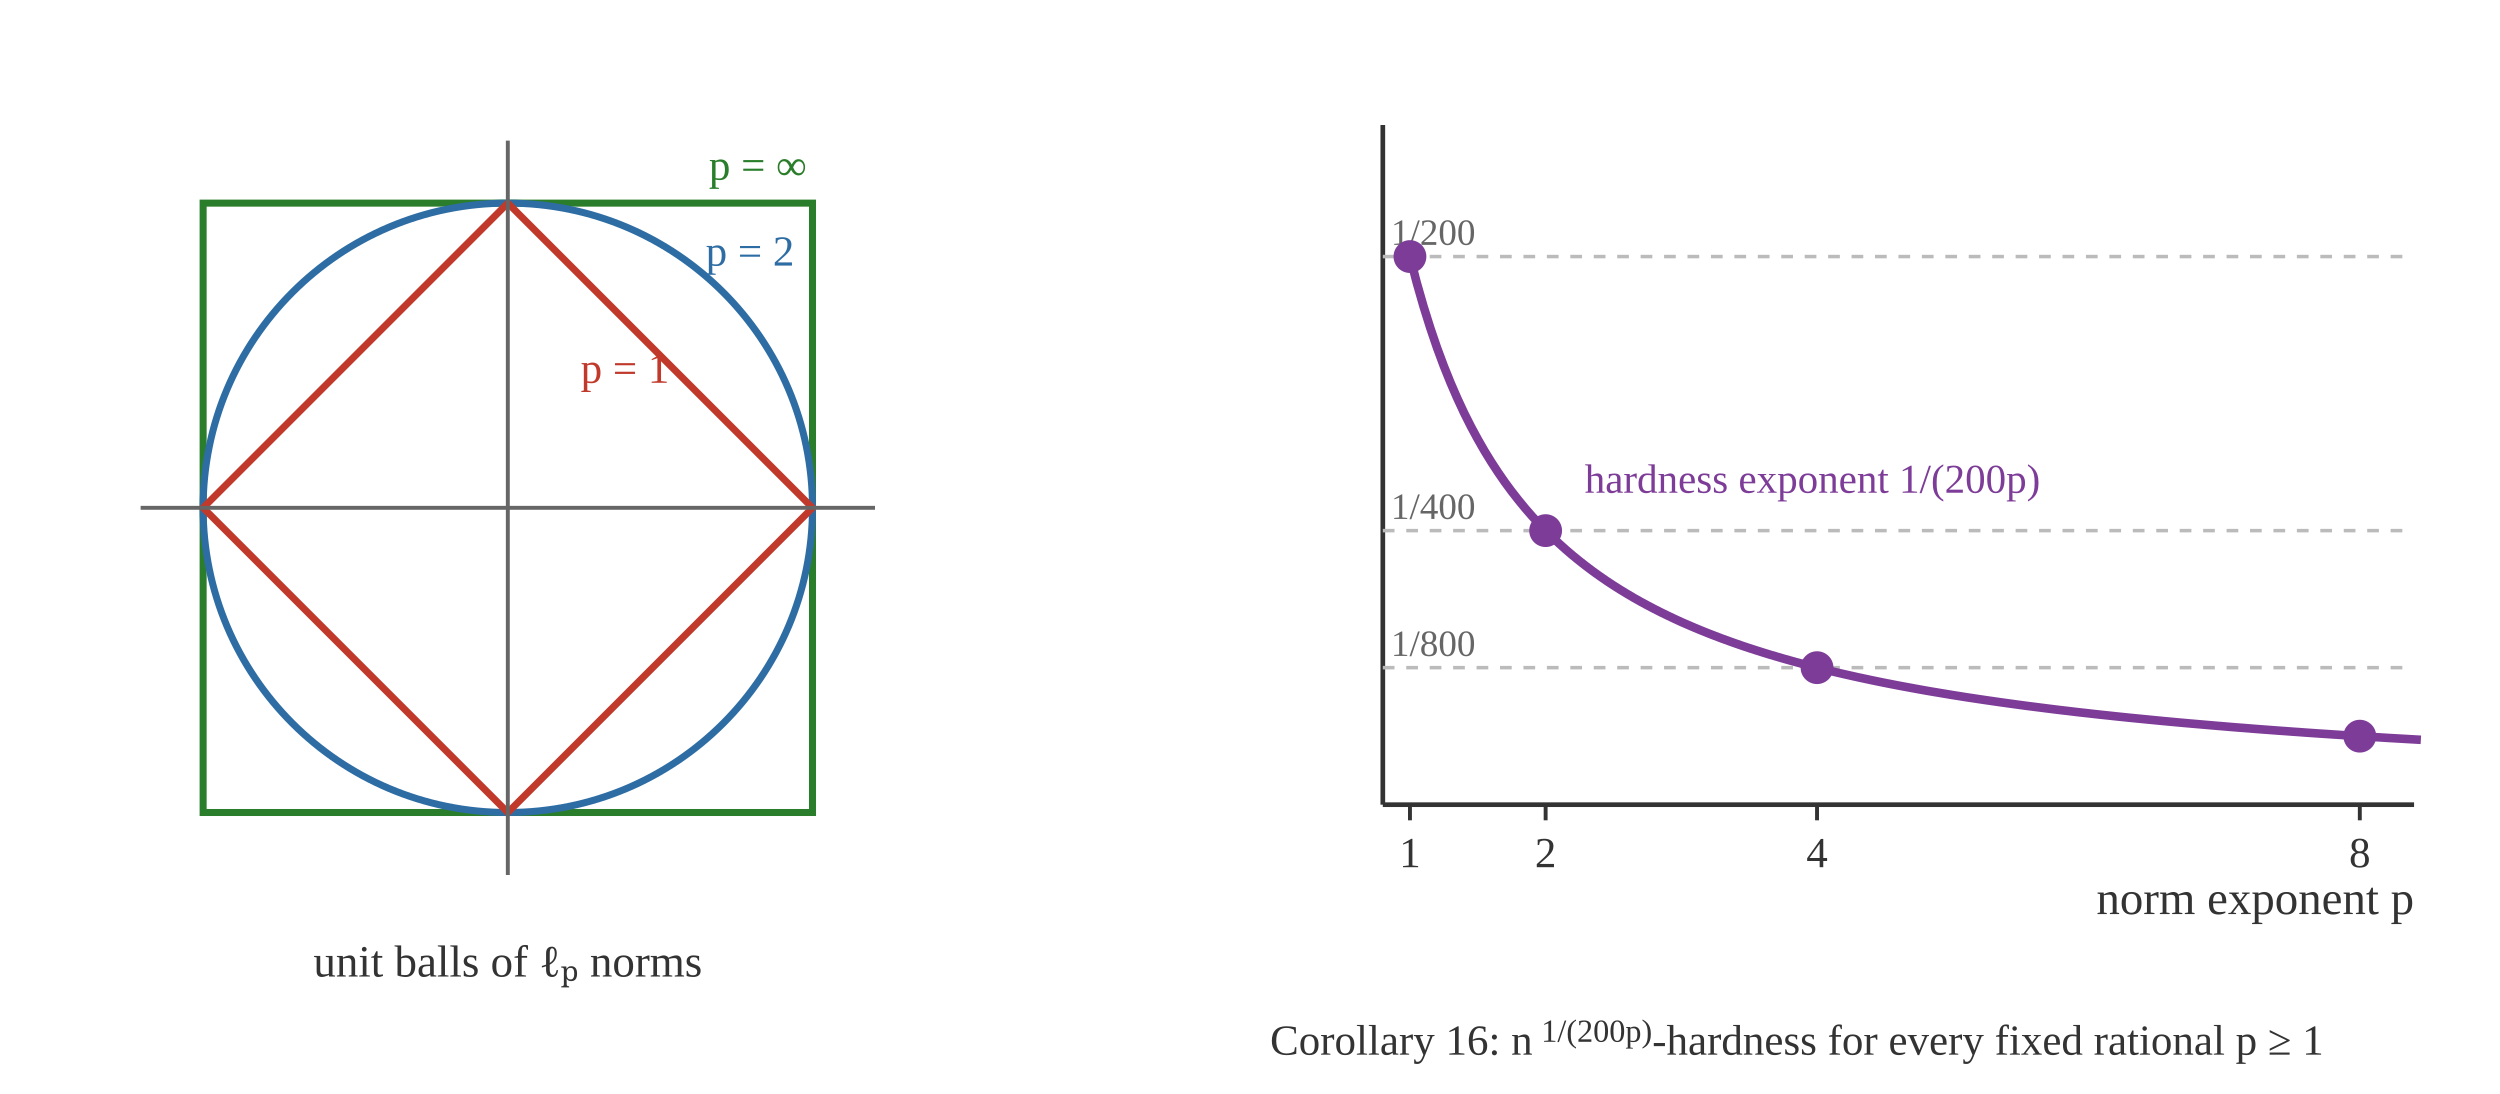
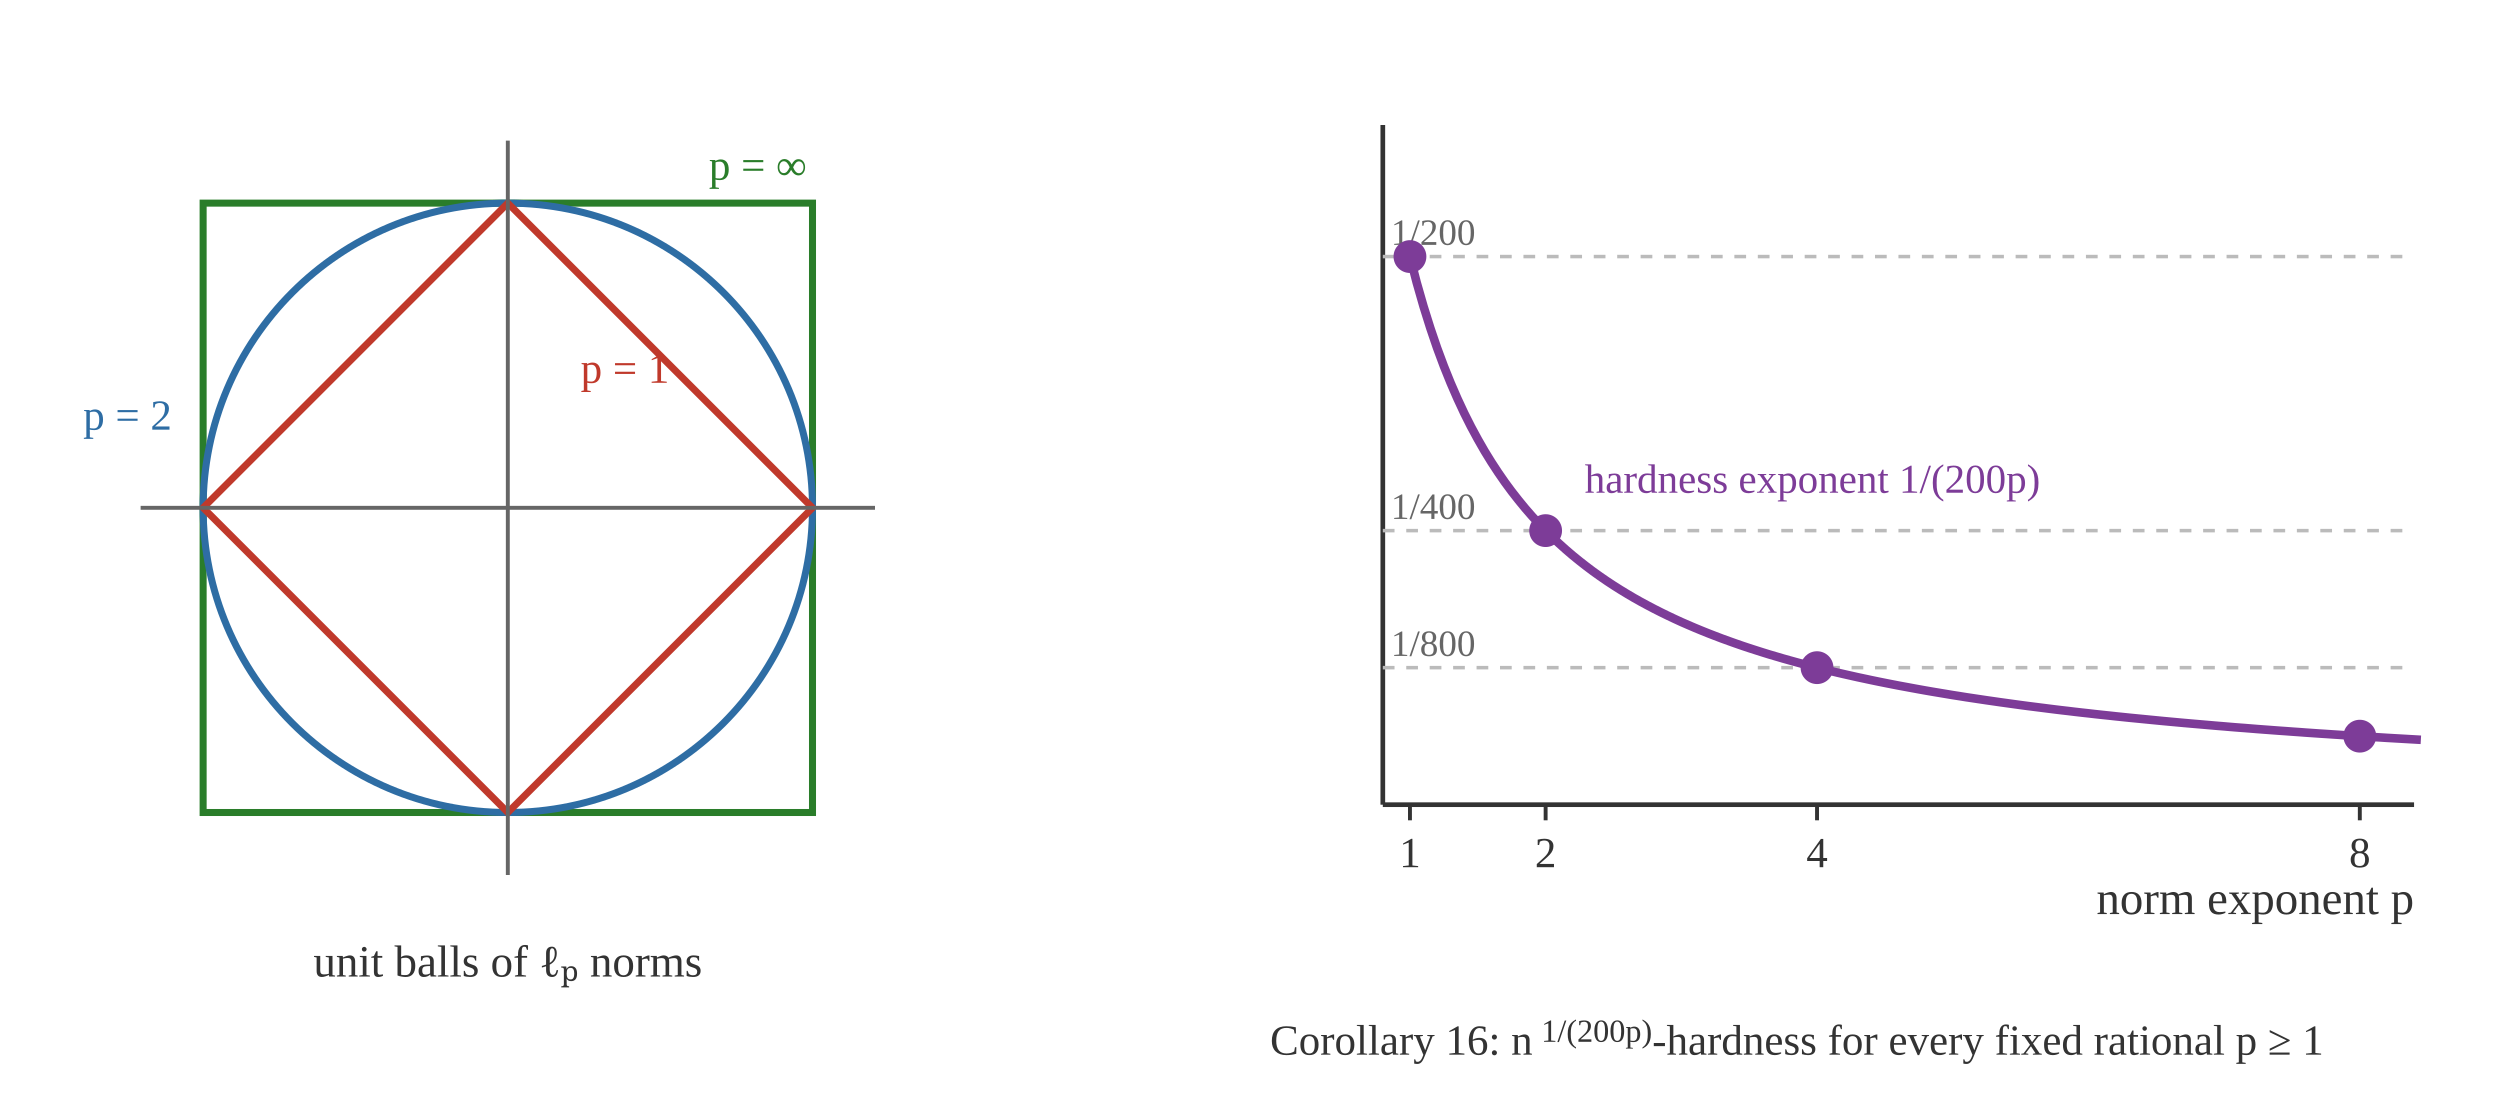
<svg class="setupfig" viewBox="0 0 640 280" width="100%" role="img" aria-label="Fixed finite norms inherit the gap">
  <rect x="52" y="52" width="156" height="156" rx="0" fill="none" stroke="#2a7d2a" stroke-width="1.8" />
  <circle cx="130" cy="130" r="78" fill="none" stroke="#2e6da4" stroke-width="1.8" />
  <polygon points="130,52 208,130 130,208 52,130" fill="none" stroke="#c0392b" stroke-width="1.8" />
  <line x1="36" y1="130" x2="224" y2="130" stroke="#666" stroke-width="1" />
  <line x1="130" y1="36" x2="130" y2="224" stroke="#666" stroke-width="1" />
  <text x="160" y="98" font-size="11" text-anchor="middle" fill="#c0392b">p = 1</text>
-   <text x="192" y="68" font-size="11" text-anchor="middle" fill="#2e6da4">p = 2</text>
+   <text x="44" y="110" font-size="11" text-anchor="end" fill="#2e6da4">p = 2</text>
  <text x="194" y="46" font-size="11" text-anchor="middle" fill="#2a7d2a">p = ∞</text>
  <text x="130" y="250" font-size="11.5" text-anchor="middle" fill="#333">unit balls of ℓₚ norms</text>
  <g transform="translate(290,6)">
    <line x1="64" y1="200" x2="328" y2="200" stroke="#333" stroke-width="1.2" />
    <line x1="64" y1="200" x2="64" y2="26" stroke="#333" stroke-width="1.2" />
    <line x1="70.95" y1="200" x2="70.95" y2="204" stroke="#333" stroke-width="1" />
    <text x="70.95" y="216" font-size="11" text-anchor="middle" fill="#333">1</text>
    <line x1="105.68" y1="200" x2="105.68" y2="204" stroke="#333" stroke-width="1" />
    <text x="105.68" y="216" font-size="11" text-anchor="middle" fill="#333">2</text>
    <line x1="175.16" y1="200" x2="175.16" y2="204" stroke="#333" stroke-width="1" />
    <text x="175.16" y="216" font-size="11" text-anchor="middle" fill="#333">4</text>
    <line x1="314.11" y1="200" x2="314.11" y2="204" stroke="#333" stroke-width="1" />
    <text x="314.11" y="216" font-size="11" text-anchor="middle" fill="#333">8</text>
    <text x="328" y="228" font-size="12" text-anchor="end" fill="#333">norm exponent p</text>
    <line x1="64" y1="59.68" x2="328" y2="59.68" stroke="#bbb" stroke-width="0.9" stroke-dasharray="3 3" />
    <text x="66.08" y="56.68" font-size="9.5" text-anchor="start" fill="#666">1/200</text>
    <line x1="64" y1="129.84" x2="328" y2="129.84" stroke="#bbb" stroke-width="0.9" stroke-dasharray="3 3" />
    <text x="66.08" y="126.84" font-size="9.5" text-anchor="start" fill="#666">1/400</text>
    <line x1="64" y1="164.92" x2="328" y2="164.92" stroke="#bbb" stroke-width="0.9" stroke-dasharray="3 3" />
    <text x="66.08" y="161.92" font-size="9.5" text-anchor="start" fill="#666">1/800</text>
    <polyline points="70.95,59.68 72.68,66.36 74.42,72.43 76.16,77.98 77.89,83.06 79.63,87.74 81.37,92.06 83.11,96.06 84.84,99.77 86.58,103.23 88.32,106.45 90.05,109.47 91.79,112.3 93.53,114.96 95.26,117.46 97,119.82 98.74,122.04 100.47,124.15 102.21,126.15 103.95,128.04 105.68,129.84 107.42,131.55 109.16,133.18 110.89,134.73 112.63,136.22 114.37,137.63 116.11,138.99 117.84,140.29 119.58,141.53 121.32,142.73 123.05,143.87 124.79,144.97 126.53,146.03 128.26,147.05 130,148.03 131.74,148.97 133.47,149.88 135.21,150.76 136.95,151.61 138.68,152.43 140.42,153.23 142.16,153.99 143.89,154.73 145.63,155.45 147.37,156.15 149.11,156.82 150.84,157.48 152.58,158.11 154.32,158.73 156.05,159.33 157.79,159.91 159.53,160.47 161.26,161.02 163,161.56 164.74,162.07 166.47,162.58 168.21,163.07 169.95,163.55 171.68,164.02 173.42,164.48 175.16,164.92 176.89,165.35 178.63,165.77 180.37,166.19 182.11,166.59 183.84,166.98 185.58,167.37 187.32,167.74 189.05,168.11 190.79,168.47 192.53,168.82 194.26,169.16 196,169.5 197.74,169.82 199.47,170.14 201.21,170.46 202.95,170.77 204.68,171.07 206.42,171.36 208.16,171.65 209.89,171.94 211.63,172.21 213.37,172.49 215.11,172.75 216.84,173.01 218.58,173.27 220.32,173.52 222.05,173.77 223.79,174.01 225.53,174.25 227.26,174.49 229,174.72 230.74,174.94 232.47,175.16 234.21,175.38 235.95,175.6 237.68,175.81 239.42,176.01 241.16,176.22 242.89,176.42 244.63,176.61 246.37,176.81 248.11,177 249.84,177.18 251.58,177.37 253.32,177.55 255.05,177.73 256.79,177.9 258.53,178.07 260.26,178.24 262,178.41 263.74,178.58 265.47,178.74 267.21,178.9 268.95,179.06 270.68,179.21 272.42,179.36 274.16,179.51 275.89,179.66 277.63,179.81 279.37,179.95 281.11,180.1 282.84,180.24 284.58,180.37 286.32,180.51 288.05,180.65 289.79,180.78 291.53,180.91 293.26,181.04 295,181.16 296.74,181.29 298.47,181.41 300.21,181.54 301.95,181.66 303.68,181.78 305.42,181.89 307.16,182.01 308.89,182.12 310.63,182.24 312.37,182.35 314.11,182.46 315.84,182.57 317.58,182.68 319.32,182.78 321.05,182.89 322.79,182.99 324.53,183.09 326.26,183.19 328,183.29 329.74,183.39" fill="none" stroke="#7d3c98" stroke-width="2.2" />
    <circle cx="70.95" cy="59.68" r="4.2" fill="#7d3c98" />
    <circle cx="105.68" cy="129.84" r="4.2" fill="#7d3c98" />
    <circle cx="175.16" cy="164.92" r="4.2" fill="#7d3c98" />
    <circle cx="314.11" cy="182.46" r="4.2" fill="#7d3c98" />
    <text x="115.68" y="120.15" font-size="10.5" text-anchor="start" fill="#7d3c98">hardness exponent 1/(200p)</text>
  </g>
  <text x="460" y="270" font-size="11" text-anchor="middle" fill="#333">Corollary 16: n <tspan baseline-shift="super" font-size="75%">1/(200p)</tspan>-hardness for every fixed rational p ≥ 1</text>
</svg>
